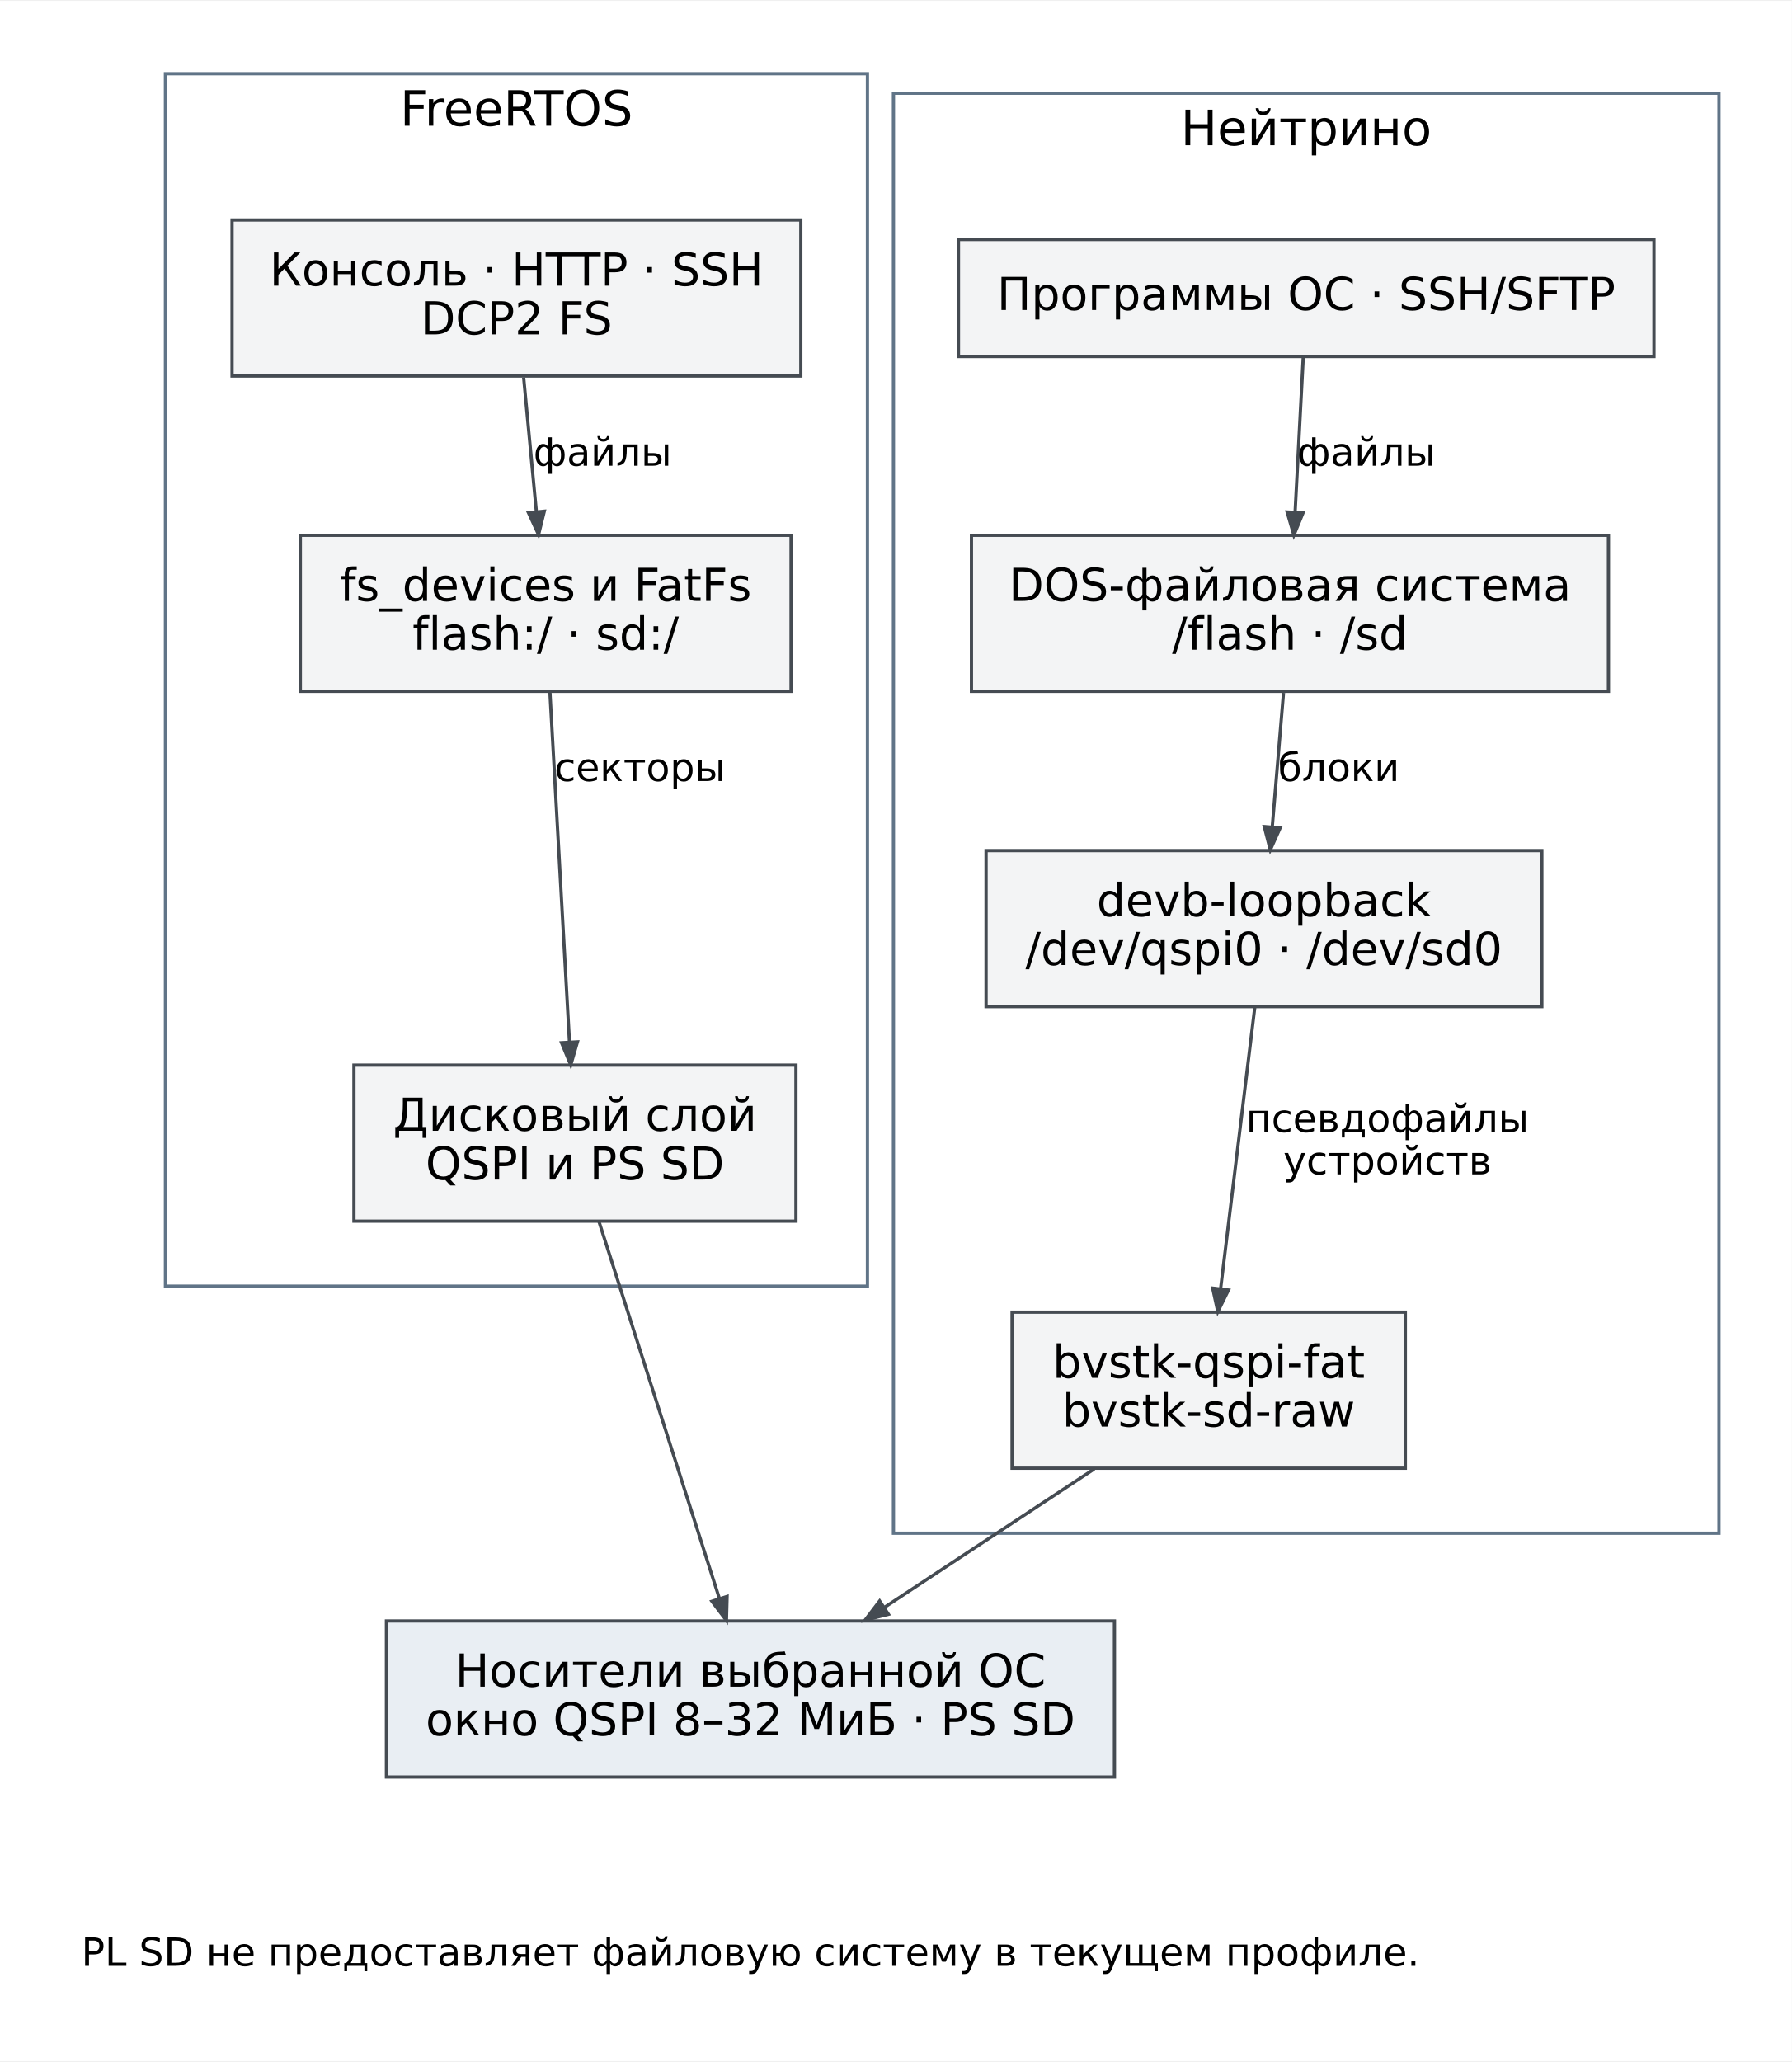
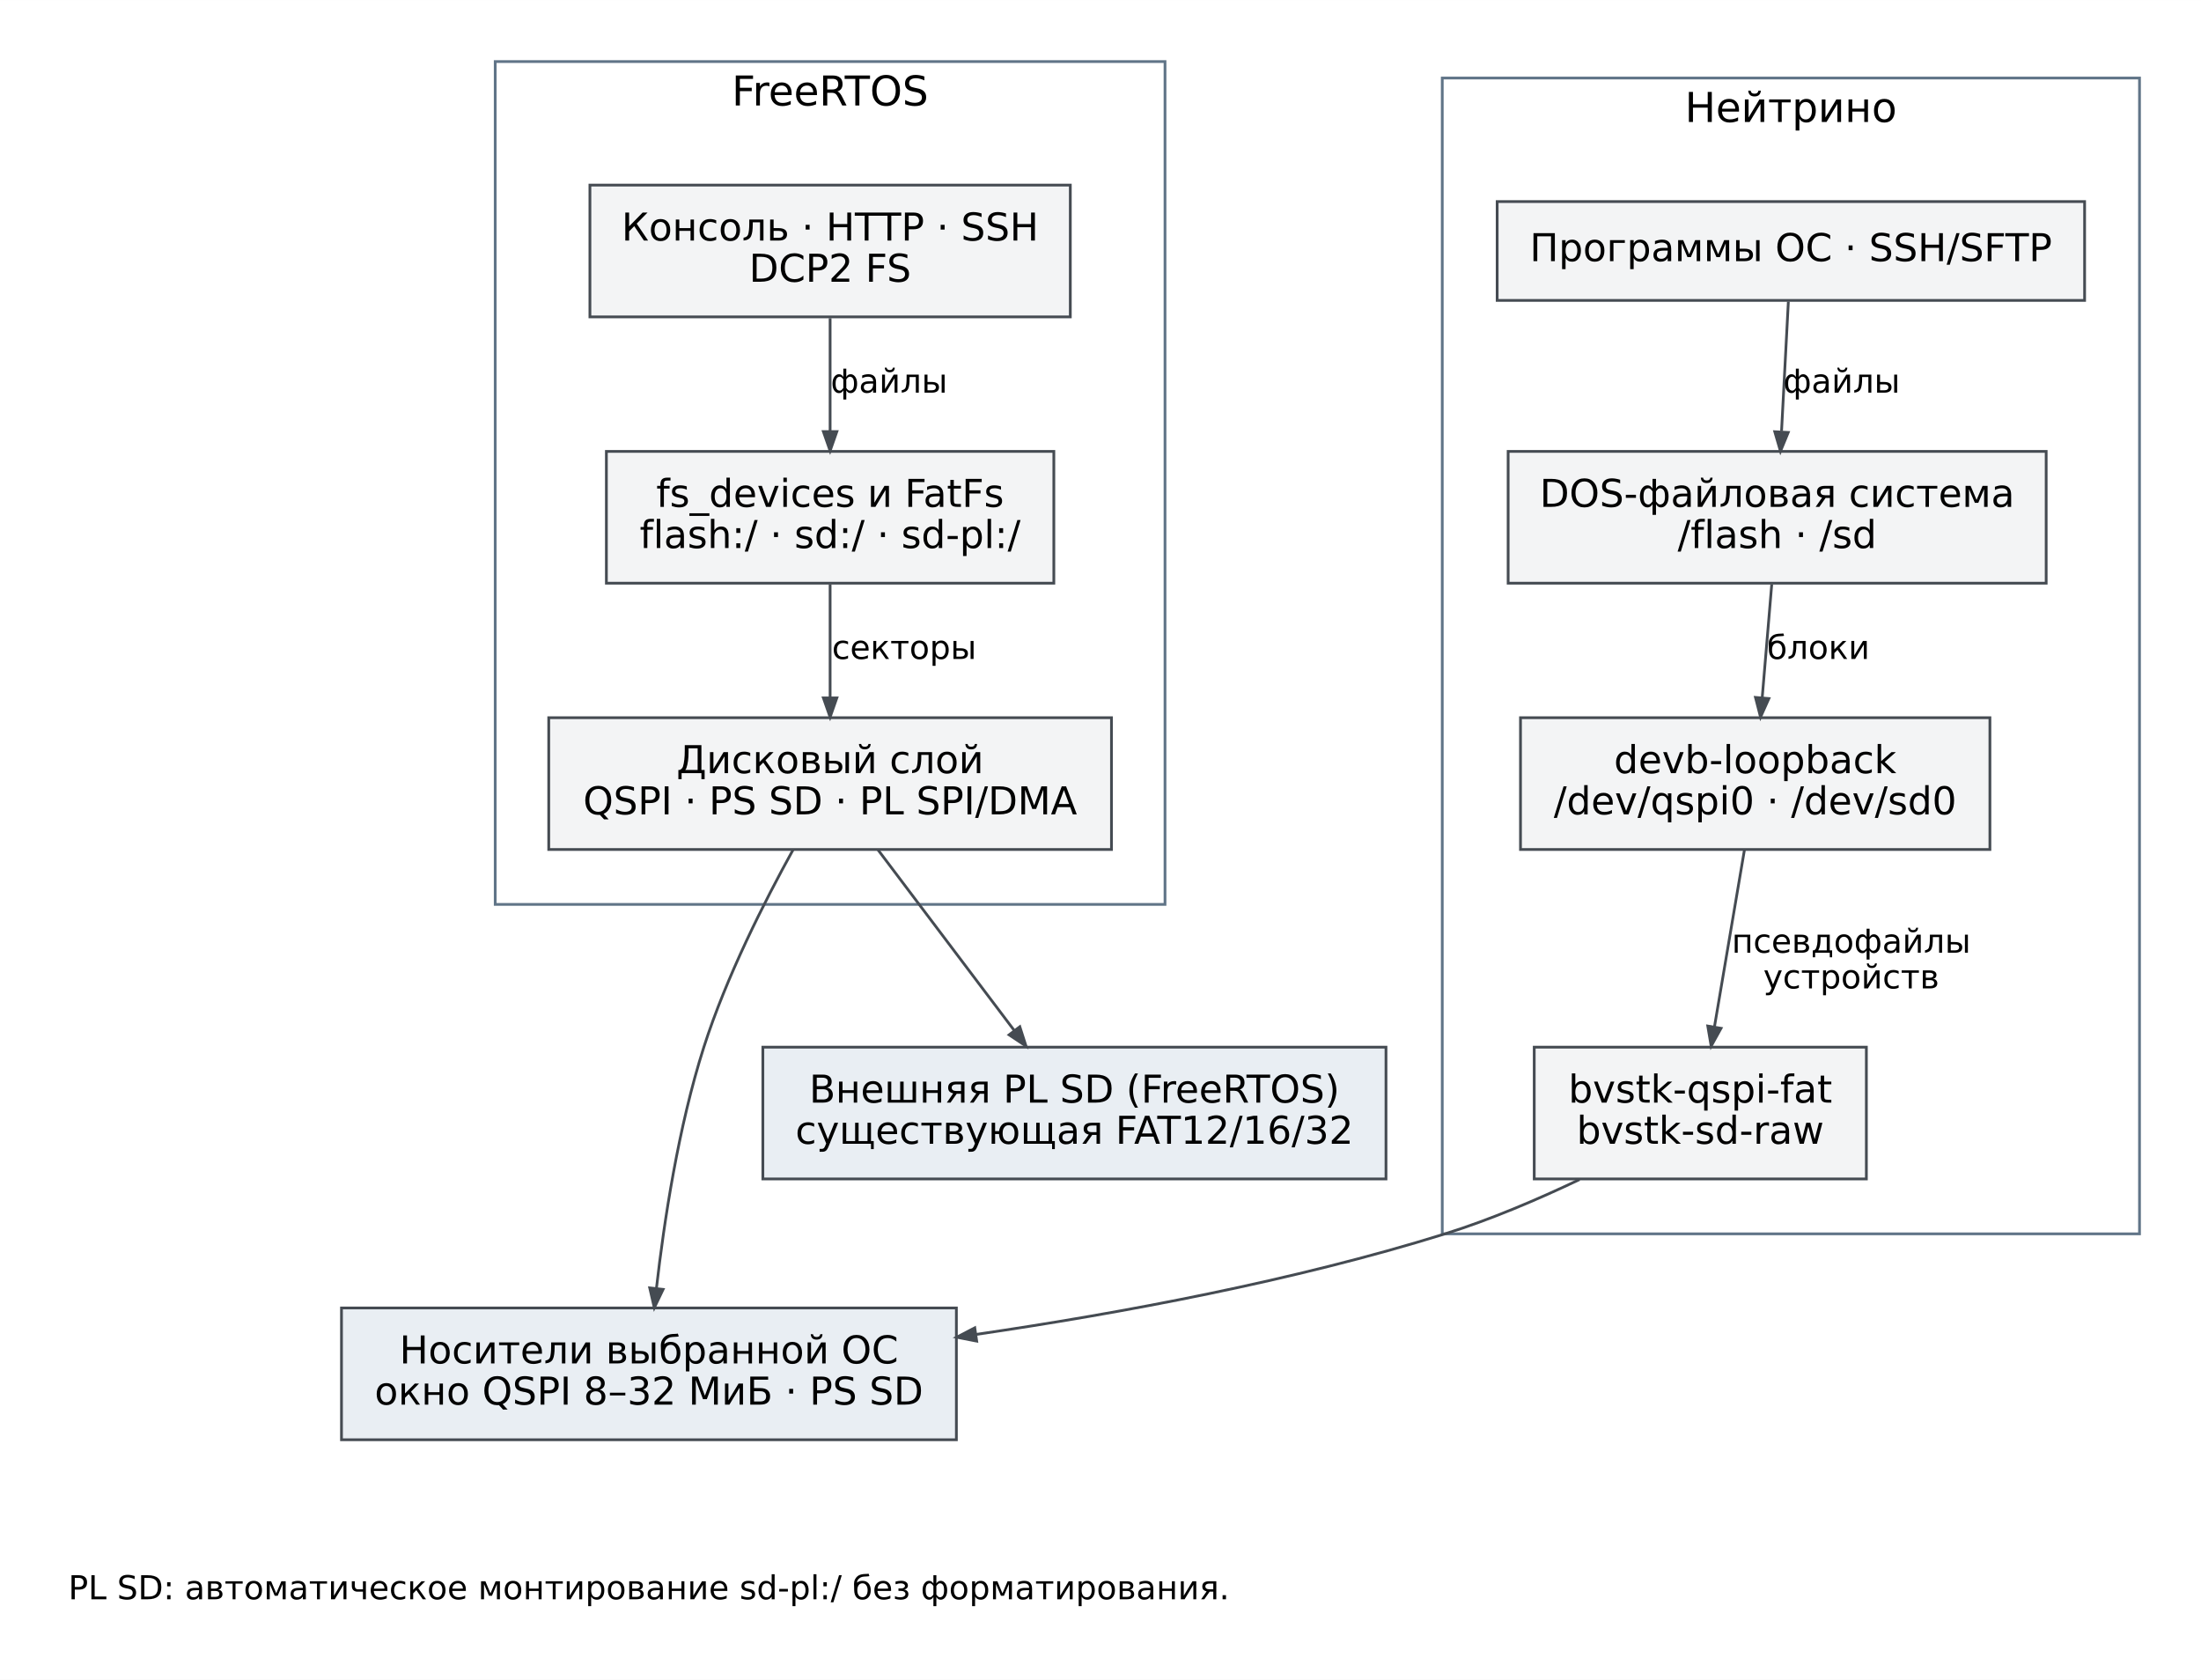
- <svg xmlns="http://www.w3.org/2000/svg" width="551pt" height="634pt" viewBox="0.00 0.00 551.30 633.80">
-   <g id="graph0" class="graph" transform="scale(1 1) rotate(0) translate(14.4 619.4)">
-     <polygon fill="white" stroke="transparent" points="-14.4,14.4 -14.4,-619.4 536.9,-619.4 536.9,14.4 -14.4,14.4" />
+ <svg xmlns="http://www.w3.org/2000/svg" width="802pt" height="612pt" viewBox="0.00 0.00 801.80 611.80">
+   <g id="graph0" class="graph" transform="scale(1 1) rotate(0) translate(14.4 597.4)">
+     <polygon fill="white" stroke="transparent" points="-14.4,14.4 -14.4,-597.4 787.4,-597.4 787.4,14.4 -14.4,14.4" />
    <g id="clust1" class="cluster">
-       <polygon fill="white" stroke="#607487" points="36.5,-224 36.5,-597 252.5,-597 252.5,-224 36.5,-224" />
-       <text text-anchor="middle" x="144.5" y="-581" font-family="DejaVu Sans" font-size="15.00">FreeRTOS</text>
+       <polygon fill="white" stroke="#607487" points="166,-268 166,-575 410,-575 410,-268 166,-268" />
+       <text text-anchor="middle" x="288" y="-559" font-family="DejaVu Sans" font-size="15.00">FreeRTOS</text>
    </g>
    <g id="clust2" class="cluster">
-       <polygon fill="white" stroke="#607487" points="260.5,-148 260.5,-591 514.5,-591 514.5,-148 260.5,-148" />
-       <text text-anchor="middle" x="387.5" y="-575" font-family="DejaVu Sans" font-size="15.00">Нейтрино</text>
+       <polygon fill="white" stroke="#607487" points="511,-148 511,-569 765,-569 765,-148 511,-148" />
+       <text text-anchor="middle" x="638" y="-553" font-family="DejaVu Sans" font-size="15.00">Нейтрино</text>
    </g>
    <g id="node1" class="node">
-       <polygon fill="#f3f4f5" stroke="#454b52" points="232,-552 57,-552 57,-504 232,-504 232,-552" />
-       <text text-anchor="middle" x="144.5" y="-531.8" font-family="DejaVu Sans" font-size="14.00">Консоль · HTTP · SSH</text>
-       <text text-anchor="middle" x="144.5" y="-516.8" font-family="DejaVu Sans" font-size="14.00">DCP2 FS</text>
+       <polygon fill="#f3f4f5" stroke="#454b52" points="375.5,-530 200.5,-530 200.5,-482 375.5,-482 375.5,-530" />
+       <text text-anchor="middle" x="288" y="-509.8" font-family="DejaVu Sans" font-size="14.00">Консоль · HTTP · SSH</text>
+       <text text-anchor="middle" x="288" y="-494.8" font-family="DejaVu Sans" font-size="14.00">DCP2 FS</text>
    </g>
    <g id="node2" class="node">
-       <polygon fill="#f3f4f5" stroke="#454b52" points="229,-455 78,-455 78,-407 229,-407 229,-455" />
-       <text text-anchor="middle" x="153.5" y="-434.8" font-family="DejaVu Sans" font-size="14.00">fs_devices и FatFs</text>
-       <text text-anchor="middle" x="153.5" y="-419.8" font-family="DejaVu Sans" font-size="14.00">flash:/ · sd:/</text>
+       <polygon fill="#f3f4f5" stroke="#454b52" points="369.5,-433 206.5,-433 206.5,-385 369.5,-385 369.5,-433" />
+       <text text-anchor="middle" x="288" y="-412.8" font-family="DejaVu Sans" font-size="14.00">fs_devices и FatFs</text>
+       <text text-anchor="middle" x="288" y="-397.8" font-family="DejaVu Sans" font-size="14.00">flash:/ · sd:/ · sd-pl:/</text>
    </g>
    <g id="edge1" class="edge">
-       <path fill="none" stroke="#454b52" d="M146.72,-503.52C147.9,-491.09 149.36,-475.69 150.62,-462.37" />
-       <polygon fill="#454b52" stroke="#454b52" points="153.08,-462.41 151.3,-455.21 148.2,-461.95 153.08,-462.41" />
-       <text text-anchor="middle" x="171" y="-476.4" font-family="DejaVu Sans" font-size="12.00">файлы</text>
+       <path fill="none" stroke="#454b52" d="M288,-481.52C288,-469.09 288,-453.69 288,-440.37" />
+       <polygon fill="#454b52" stroke="#454b52" points="290.45,-440.21 288,-433.21 285.55,-440.21 290.45,-440.21" />
+       <text text-anchor="middle" x="309.5" y="-454.4" font-family="DejaVu Sans" font-size="12.00">файлы</text>
    </g>
    <g id="node3" class="node">
-       <polygon fill="#f3f4f5" stroke="#454b52" points="230.5,-292 94.5,-292 94.5,-244 230.5,-244 230.5,-292" />
-       <text text-anchor="middle" x="162.5" y="-271.8" font-family="DejaVu Sans" font-size="14.00">Дисковый слой</text>
-       <text text-anchor="middle" x="162.5" y="-256.8" font-family="DejaVu Sans" font-size="14.00">QSPI и PS SD</text>
+       <polygon fill="#f3f4f5" stroke="#454b52" points="390.5,-336 185.5,-336 185.5,-288 390.5,-288 390.5,-336" />
+       <text text-anchor="middle" x="288" y="-315.8" font-family="DejaVu Sans" font-size="14.00">Дисковый слой</text>
+       <text text-anchor="middle" x="288" y="-300.8" font-family="DejaVu Sans" font-size="14.00">QSPI · PS SD · PL SPI/DMA</text>
    </g>
    <g id="edge2" class="edge">
-       <path fill="none" stroke="#454b52" d="M154.79,-406.93C156.37,-378.6 159.06,-330.46 160.81,-299.2" />
-       <polygon fill="#454b52" stroke="#454b52" points="163.27,-299.15 161.21,-292.02 158.38,-298.88 163.27,-299.15" />
-       <text text-anchor="middle" x="182.5" y="-379.4" font-family="DejaVu Sans" font-size="12.00">секторы</text>
+       <path fill="none" stroke="#454b52" d="M288,-384.52C288,-372.09 288,-356.69 288,-343.37" />
+       <polygon fill="#454b52" stroke="#454b52" points="290.45,-343.21 288,-336.21 285.55,-343.21 290.45,-343.21" />
+       <text text-anchor="middle" x="315" y="-357.4" font-family="DejaVu Sans" font-size="12.00">секторы</text>
    </g>
    <g id="node8" class="node">
-       <polygon fill="#e9eef3" stroke="#454b52" points="328.5,-121 104.5,-121 104.5,-73 328.5,-73 328.5,-121" />
-       <text text-anchor="middle" x="216.5" y="-100.8" font-family="DejaVu Sans" font-size="14.00">Носители выбранной ОС</text>
-       <text text-anchor="middle" x="216.5" y="-85.8" font-family="DejaVu Sans" font-size="14.00">окно QSPI 8–32 МиБ · PS SD</text>
+       <polygon fill="#e9eef3" stroke="#454b52" points="334,-121 110,-121 110,-73 334,-73 334,-121" />
+       <text text-anchor="middle" x="222" y="-100.8" font-family="DejaVu Sans" font-size="14.00">Носители выбранной ОС</text>
+       <text text-anchor="middle" x="222" y="-85.8" font-family="DejaVu Sans" font-size="14.00">окно QSPI 8–32 МиБ · PS SD</text>
    </g>
    <g id="edge6" class="edge">
-       <path fill="none" stroke="#454b52" d="M169.9,-243.86C179.52,-213.73 196.36,-161.02 206.95,-127.89" />
-       <polygon fill="#454b52" stroke="#454b52" points="209.31,-128.55 209.11,-121.14 204.64,-127.06 209.31,-128.55" />
+       <path fill="none" stroke="#454b52" d="M274.54,-287.95C264.15,-269.17 250.2,-241.66 242,-216 232.71,-186.94 227.5,-152.41 224.74,-128.23" />
+       <polygon fill="#454b52" stroke="#454b52" points="227.16,-127.77 223.96,-121.08 222.29,-128.3 227.16,-127.77" />
+     </g>
+     <g id="node9" class="node">
+       <polygon fill="#e9eef3" stroke="#454b52" points="490.5,-216 263.5,-216 263.5,-168 490.5,-168 490.5,-216" />
+       <text text-anchor="middle" x="377" y="-195.8" font-family="DejaVu Sans" font-size="14.00">Внешняя PL SD (FreeRTOS)</text>
+       <text text-anchor="middle" x="377" y="-180.8" font-family="DejaVu Sans" font-size="14.00">существующая FAT12/16/32</text>
+     </g>
+     <g id="edge8" class="edge">
+       <path fill="none" stroke="#454b52" d="M305.37,-287.97C319.55,-269.17 339.68,-242.48 354.99,-222.19" />
+       <polygon fill="#454b52" stroke="#454b52" points="357.11,-223.44 359.37,-216.38 353.2,-220.49 357.11,-223.44" />
    </g>
    <g id="node4" class="node">
-       <polygon fill="#f3f4f5" stroke="#454b52" points="494.5,-546 280.5,-546 280.5,-510 494.5,-510 494.5,-546" />
-       <text text-anchor="middle" x="387.5" y="-524.3" font-family="DejaVu Sans" font-size="14.00">Программы ОС · SSH/SFTP</text>
+       <polygon fill="#f3f4f5" stroke="#454b52" points="745,-524 531,-524 531,-488 745,-488 745,-524" />
+       <text text-anchor="middle" x="638" y="-502.3" font-family="DejaVu Sans" font-size="14.00">Программы ОС · SSH/SFTP</text>
    </g>
    <g id="node5" class="node">
-       <polygon fill="#f3f4f5" stroke="#454b52" points="480.5,-455 284.5,-455 284.5,-407 480.5,-407 480.5,-455" />
-       <text text-anchor="middle" x="382.5" y="-434.8" font-family="DejaVu Sans" font-size="14.00">DOS-файловая система</text>
-       <text text-anchor="middle" x="382.5" y="-419.8" font-family="DejaVu Sans" font-size="14.00">/flash · /sd</text>
+       <polygon fill="#f3f4f5" stroke="#454b52" points="731,-433 535,-433 535,-385 731,-385 731,-433" />
+       <text text-anchor="middle" x="633" y="-412.8" font-family="DejaVu Sans" font-size="14.00">DOS-файловая система</text>
+       <text text-anchor="middle" x="633" y="-397.8" font-family="DejaVu Sans" font-size="14.00">/flash · /sd</text>
    </g>
    <g id="edge3" class="edge">
-       <path fill="none" stroke="#454b52" d="M386.58,-509.58C385.89,-496.41 384.92,-478.01 384.1,-462.43" />
-       <polygon fill="#454b52" stroke="#454b52" points="386.53,-461.91 383.71,-455.05 381.63,-462.17 386.53,-461.91" />
-       <text text-anchor="middle" x="406" y="-476.4" font-family="DejaVu Sans" font-size="12.00">файлы</text>
+       <path fill="none" stroke="#454b52" d="M637.08,-487.58C636.39,-474.41 635.42,-456.01 634.6,-440.43" />
+       <polygon fill="#454b52" stroke="#454b52" points="637.03,-439.91 634.21,-433.05 632.13,-440.17 637.03,-439.91" />
+       <text text-anchor="middle" x="656.5" y="-454.4" font-family="DejaVu Sans" font-size="12.00">файлы</text>
    </g>
    <g id="node6" class="node">
-       <polygon fill="#f3f4f5" stroke="#454b52" points="460,-358 289,-358 289,-310 460,-310 460,-358" />
-       <text text-anchor="middle" x="374.5" y="-337.8" font-family="DejaVu Sans" font-size="14.00">devb-loopback</text>
-       <text text-anchor="middle" x="374.5" y="-322.8" font-family="DejaVu Sans" font-size="14.00">/dev/qspi0 · /dev/sd0</text>
+       <polygon fill="#f3f4f5" stroke="#454b52" points="710.5,-336 539.5,-336 539.5,-288 710.5,-288 710.5,-336" />
+       <text text-anchor="middle" x="625" y="-315.8" font-family="DejaVu Sans" font-size="14.00">devb-loopback</text>
+       <text text-anchor="middle" x="625" y="-300.8" font-family="DejaVu Sans" font-size="14.00">/dev/qspi0 · /dev/sd0</text>
    </g>
    <g id="edge4" class="edge">
-       <path fill="none" stroke="#454b52" d="M380.52,-406.52C379.48,-394.09 378.18,-378.69 377.06,-365.37" />
-       <polygon fill="#454b52" stroke="#454b52" points="379.48,-364.98 376.45,-358.21 374.6,-365.39 379.48,-364.98" />
-       <text text-anchor="middle" x="397.5" y="-379.4" font-family="DejaVu Sans" font-size="12.00">блоки</text>
+       <path fill="none" stroke="#454b52" d="M631.02,-384.52C629.98,-372.09 628.68,-356.69 627.56,-343.37" />
+       <polygon fill="#454b52" stroke="#454b52" points="629.98,-342.98 626.95,-336.21 625.1,-343.39 629.98,-342.98" />
+       <text text-anchor="middle" x="648" y="-357.4" font-family="DejaVu Sans" font-size="12.00">блоки</text>
    </g>
    <g id="node7" class="node">
-       <polygon fill="#f3f4f5" stroke="#454b52" points="418,-216 297,-216 297,-168 418,-168 418,-216" />
-       <text text-anchor="middle" x="357.5" y="-195.8" font-family="DejaVu Sans" font-size="14.00">bvstk-qspi-fat</text>
-       <text text-anchor="middle" x="357.5" y="-180.8" font-family="DejaVu Sans" font-size="14.00">bvstk-sd-raw</text>
+       <polygon fill="#f3f4f5" stroke="#454b52" points="665.5,-216 544.5,-216 544.5,-168 665.5,-168 665.5,-216" />
+       <text text-anchor="middle" x="605" y="-195.8" font-family="DejaVu Sans" font-size="14.00">bvstk-qspi-fat</text>
+       <text text-anchor="middle" x="605" y="-180.8" font-family="DejaVu Sans" font-size="14.00">bvstk-sd-raw</text>
    </g>
    <g id="edge5" class="edge">
-       <path fill="none" stroke="#454b52" d="M371.69,-309.88C368.81,-286.17 364.32,-249.18 361.16,-223.18" />
-       <polygon fill="#454b52" stroke="#454b52" points="363.59,-222.81 360.31,-216.15 358.72,-223.4 363.59,-222.81" />
-       <text text-anchor="middle" x="412.5" y="-271.4" font-family="DejaVu Sans" font-size="12.00">псевдофайлы</text>
-       <text text-anchor="middle" x="412.5" y="-258.4" font-family="DejaVu Sans" font-size="12.00">устройств</text>
+       <path fill="none" stroke="#454b52" d="M621.1,-287.97C617.98,-269.57 613.58,-243.63 610.17,-223.5" />
+       <polygon fill="#454b52" stroke="#454b52" points="612.55,-222.87 608.96,-216.38 607.72,-223.69 612.55,-222.87" />
+       <text text-anchor="middle" x="660" y="-250.4" font-family="DejaVu Sans" font-size="12.00">псевдофайлы</text>
+       <text text-anchor="middle" x="660" y="-237.4" font-family="DejaVu Sans" font-size="12.00">устройств</text>
    </g>
    <g id="edge7" class="edge">
-       <path fill="none" stroke="#454b52" d="M322.28,-167.77C302.68,-154.84 278.18,-138.68 257.7,-125.17" />
-       <polygon fill="#454b52" stroke="#454b52" points="258.95,-123.06 251.76,-121.25 256.25,-127.15 258.95,-123.06" />
+       <path fill="none" stroke="#454b52" d="M561,-167.78C545.82,-160.55 528.47,-153.13 512,-148 457.03,-130.88 394.26,-119.14 341.21,-111.37" />
+       <polygon fill="#454b52" stroke="#454b52" points="341.4,-108.92 334.13,-110.35 340.7,-113.77 341.4,-108.92" />
    </g>
-     <g id="node9" class="node">
-       <text text-anchor="middle" x="216.5" y="-14.9" font-family="DejaVu Sans" font-size="12.00">PL SD не предоставляет файловую систему в текущем профиле.</text>
+     <g id="node10" class="node">
+       <text text-anchor="middle" x="222" y="-14.9" font-family="DejaVu Sans" font-size="12.00">PL SD: автоматическое монтирование sd-pl:/ без форматирования.</text>
    </g>
  </g>
</svg>
